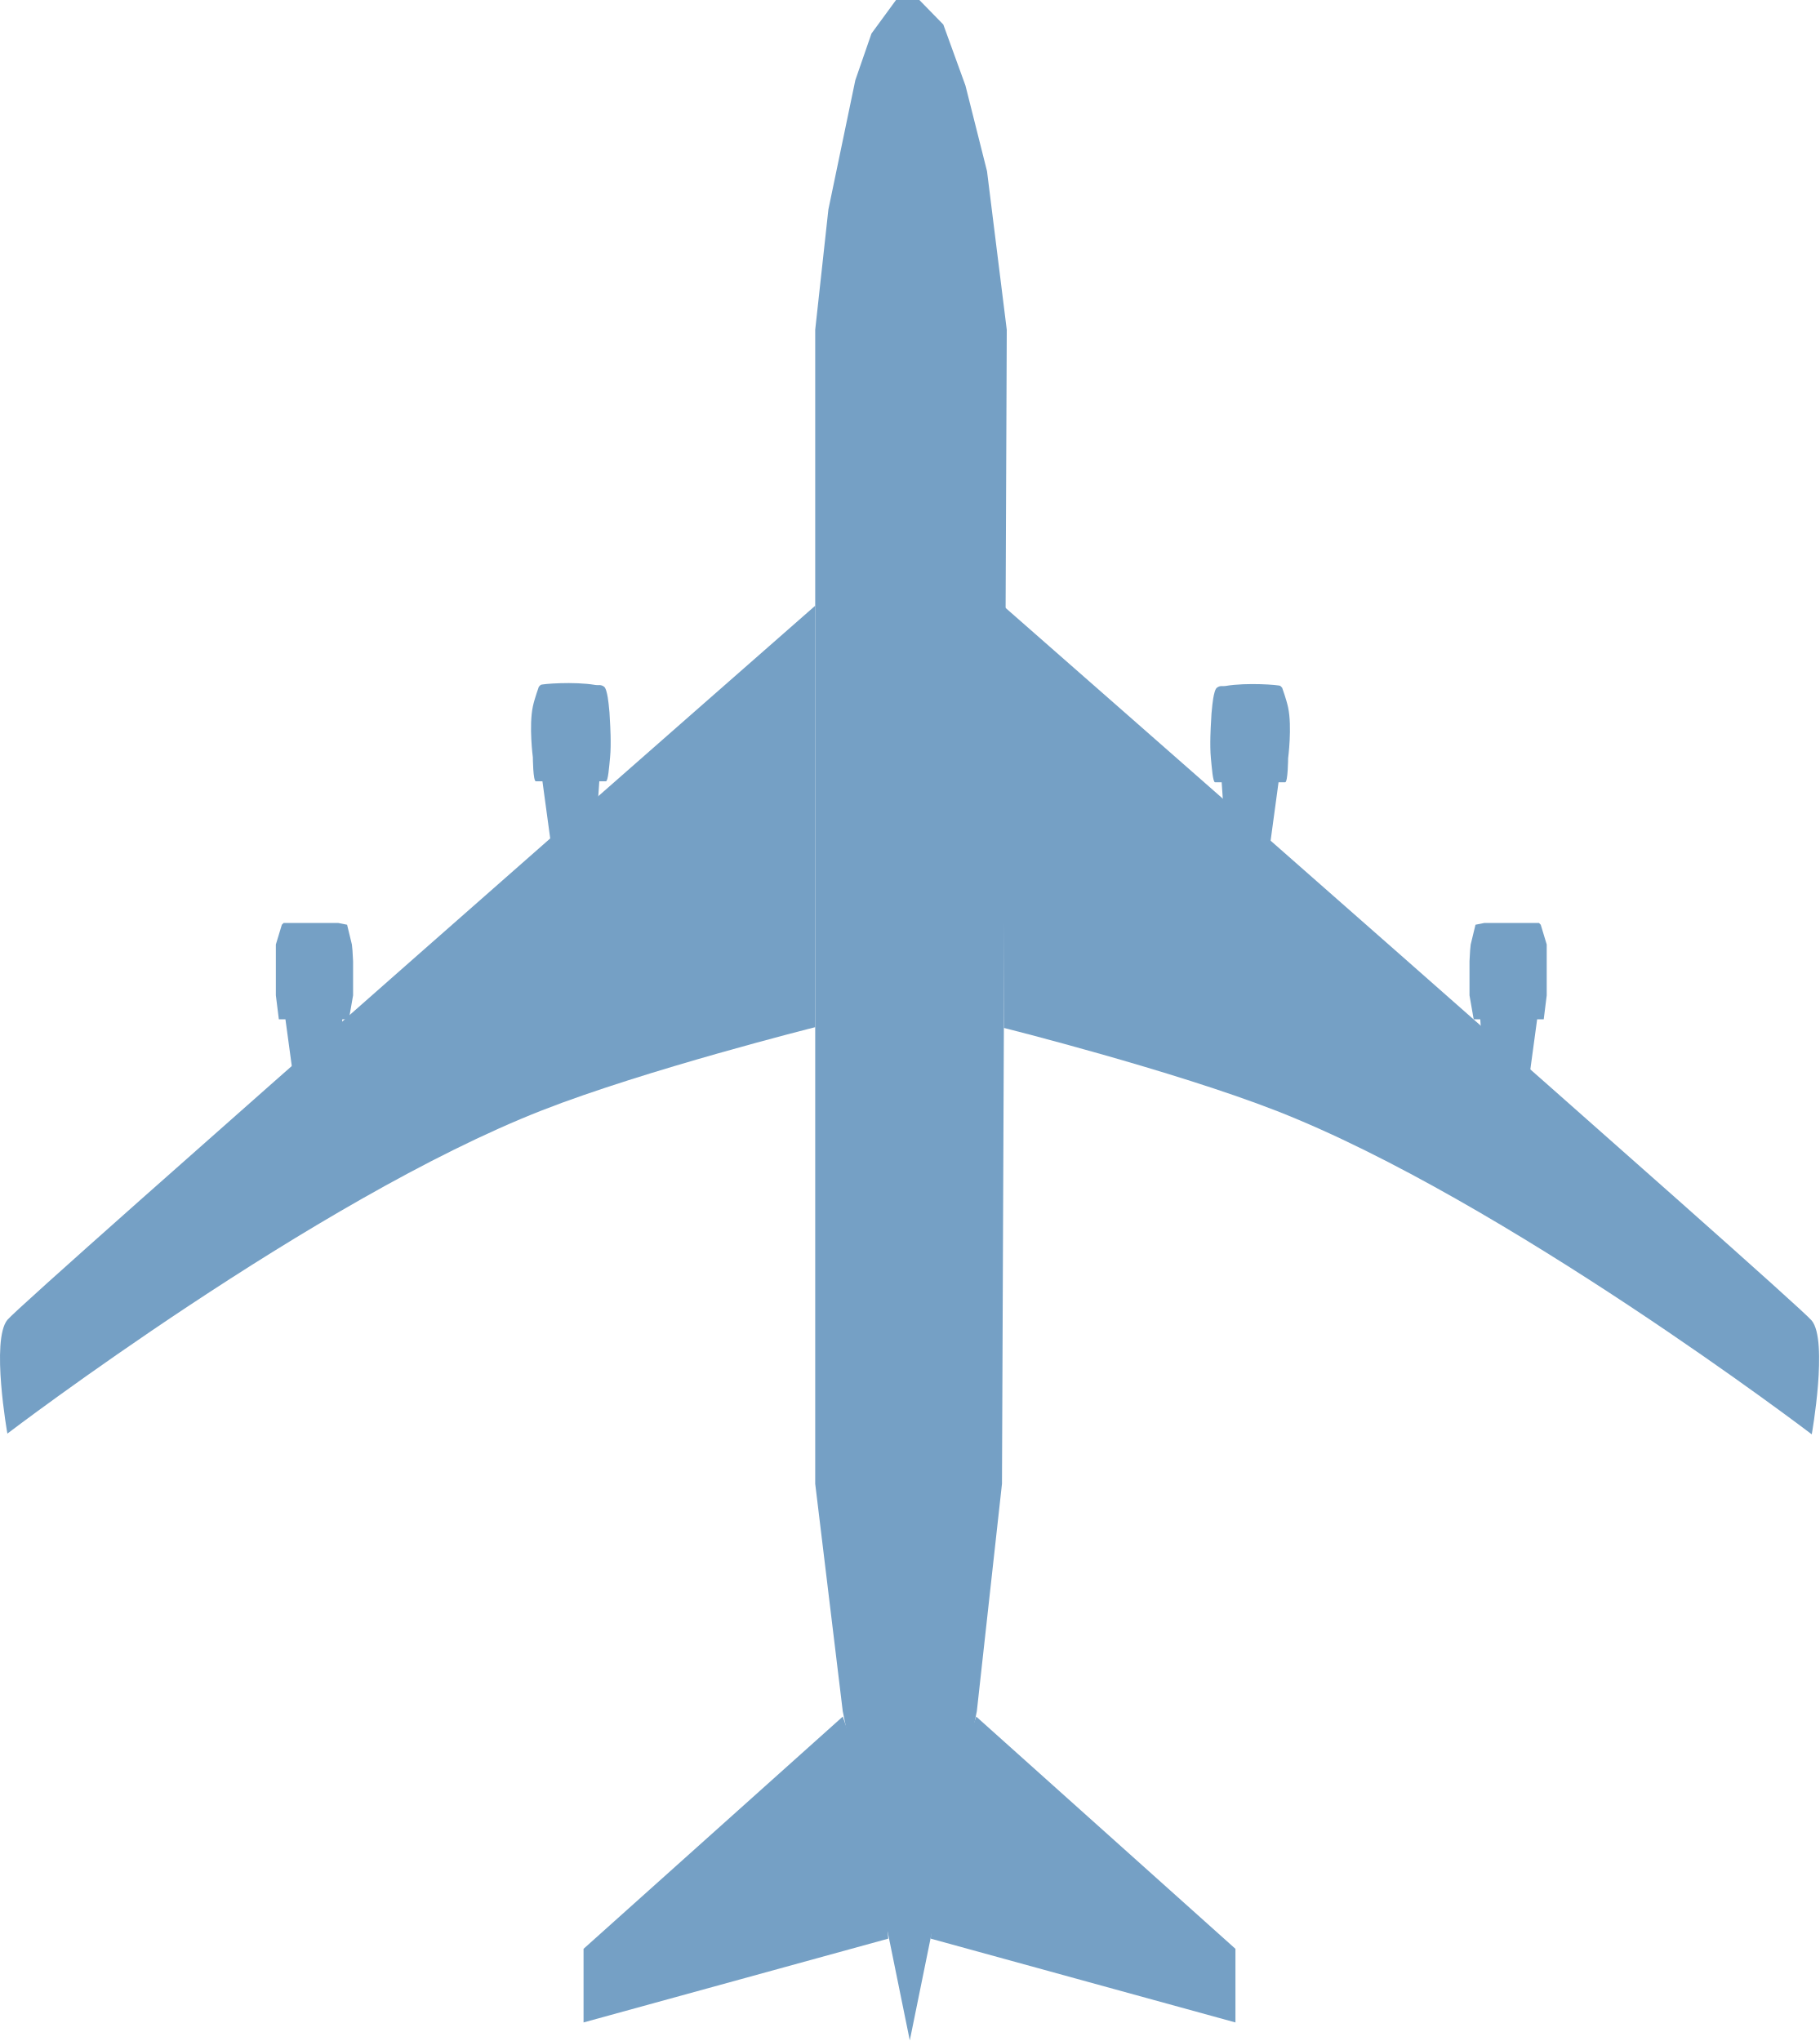
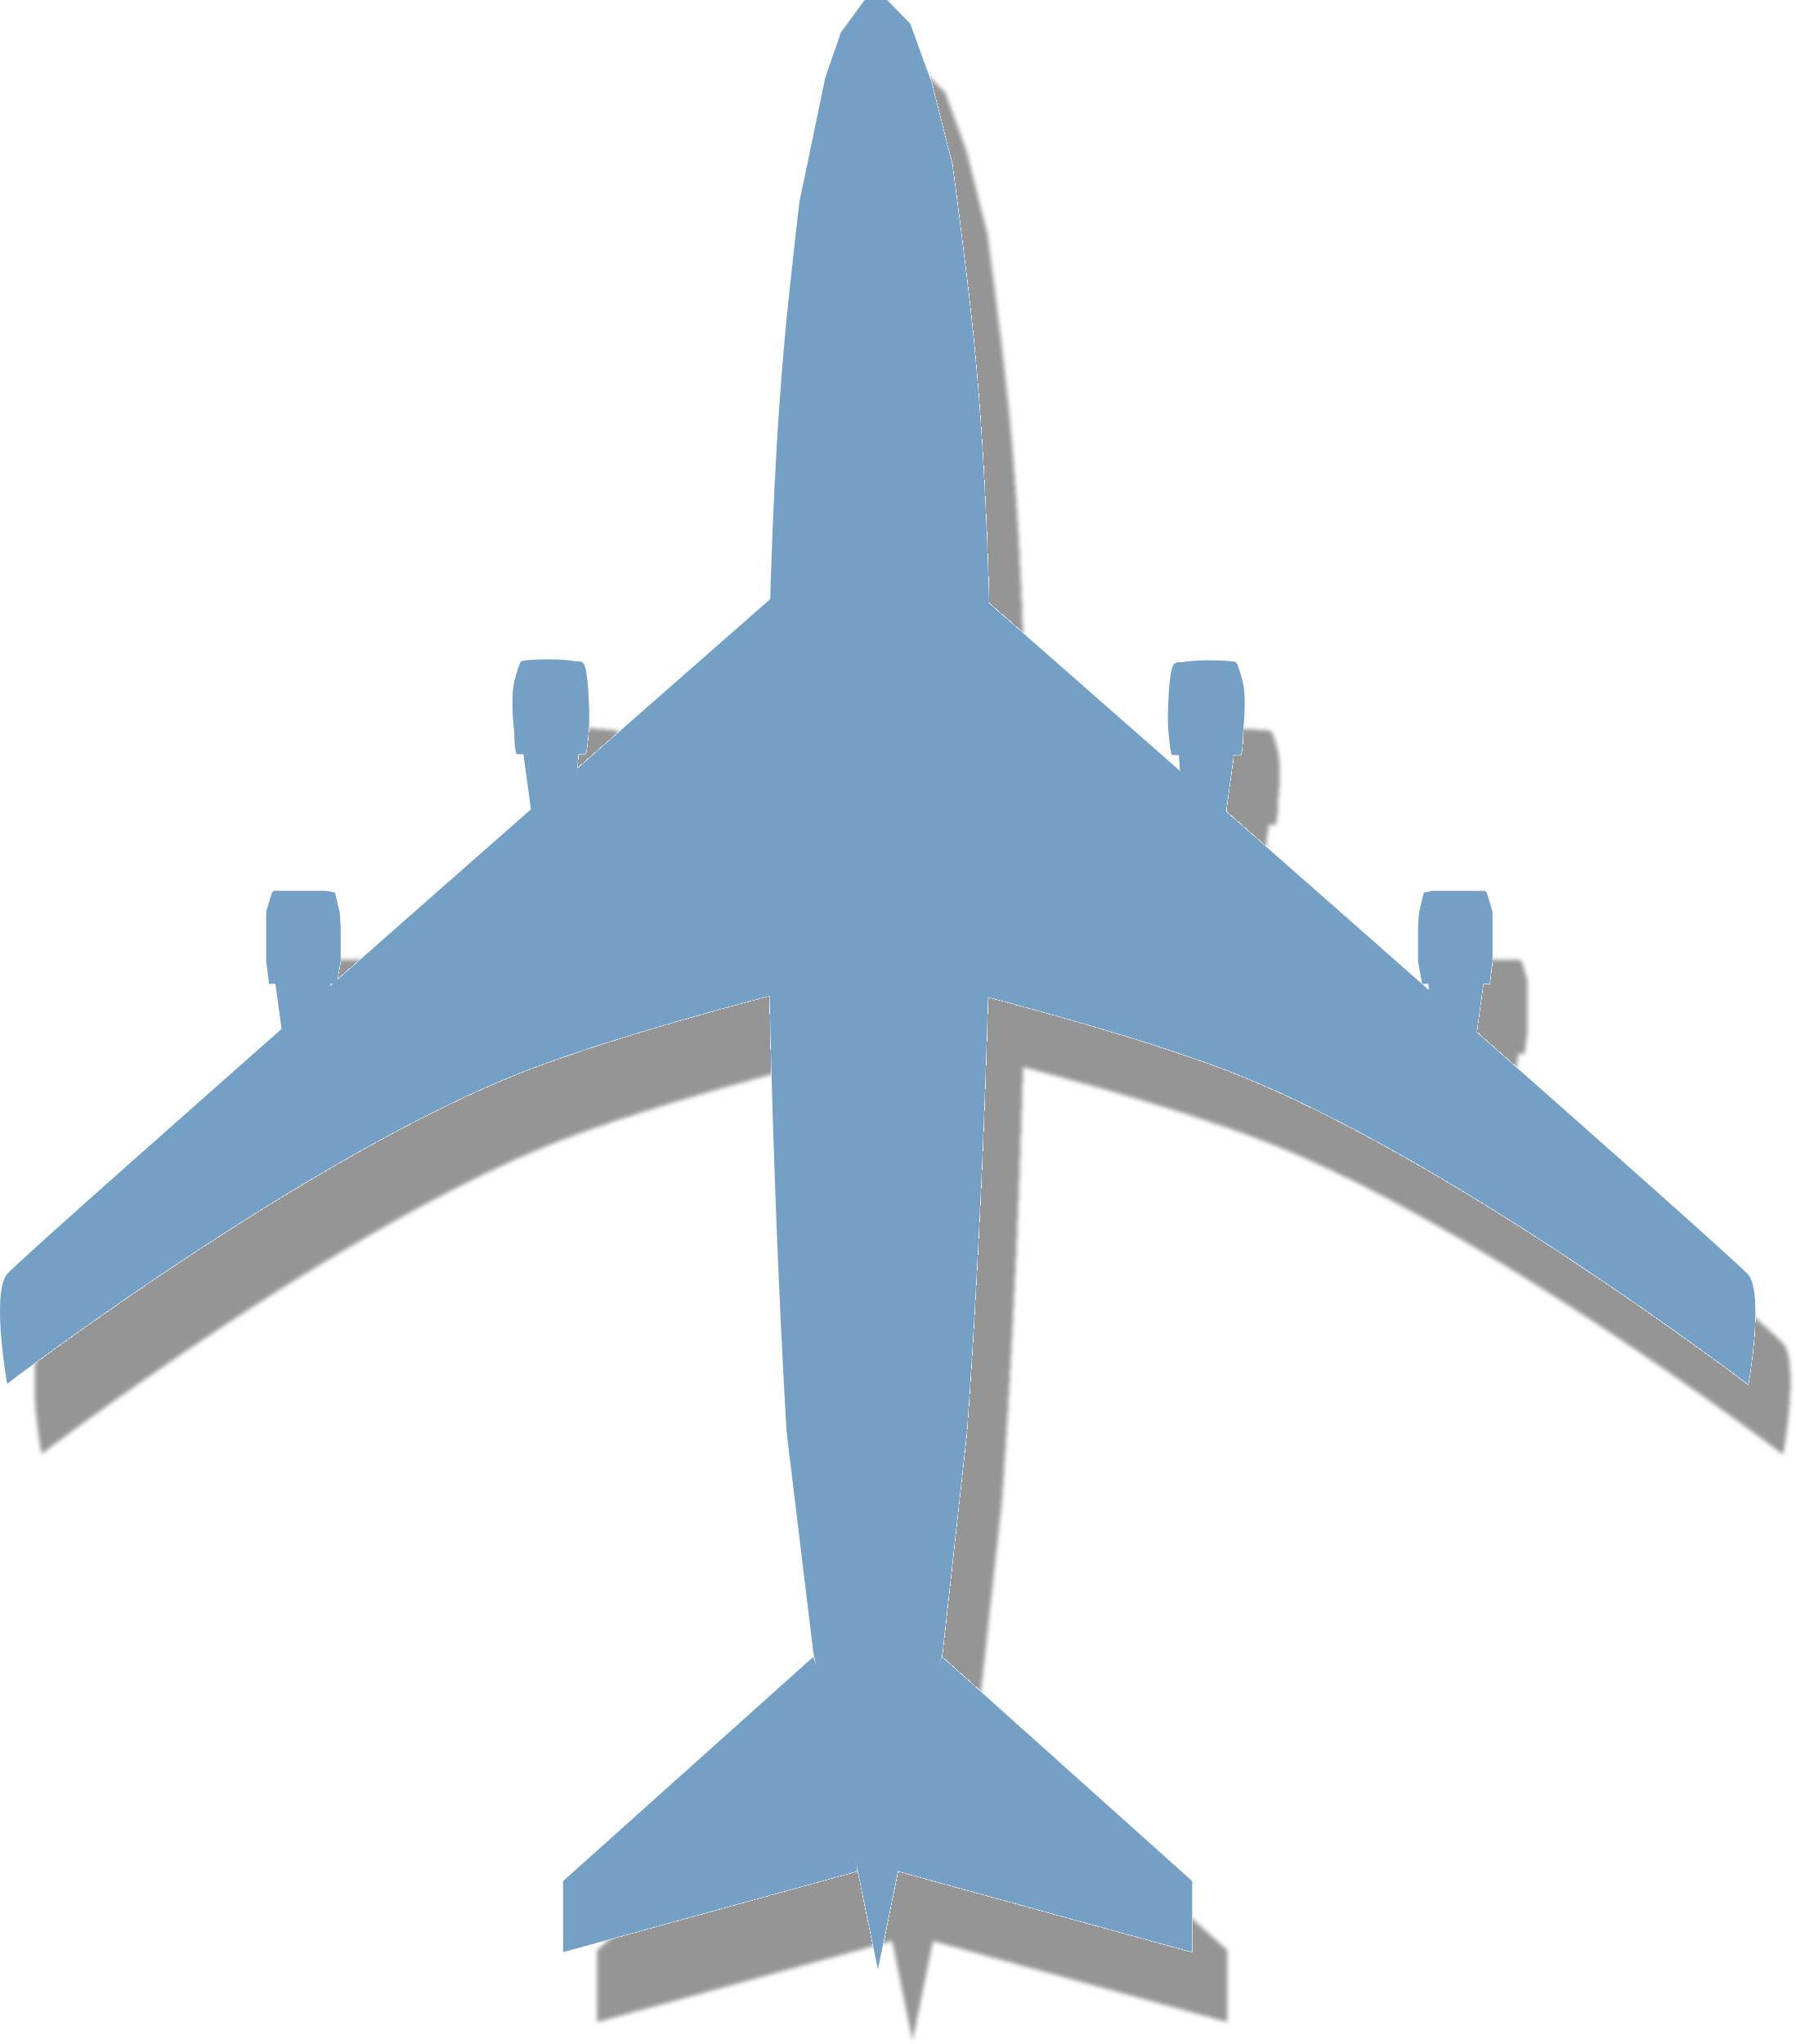
- <svg xmlns="http://www.w3.org/2000/svg" width="1520" height="1705" viewBox="0 0 1520 1705" fill="none">
-   <path d="M787.917 20.5L806.417 71.5L824.417 143L840.917 275.5L836.917 1239.5L815.917 1429.5L759.917 1704.5L703.917 1429.5L680.917 1239.5L680.917 275.5L691.917 175L714.417 67L727.917 28L748.417 6.23744e-05L767.917 6.32267e-05L787.917 20.5Z" fill="#75A0C5" />
-   <path d="M6.167 1102.59C-7.708 1119.54 6.167 1197.59 6.167 1197.59C6.167 1197.59 262.928 1001.89 452.667 927.585C539.428 893.606 680.917 858.085 680.917 858.085L680.917 506C680.917 506 20.041 1085.63 6.167 1102.59Z" fill="#75A0C5" />
-   <path d="M1513.29 1103.21C1527.17 1120.17 1513.29 1198.21 1513.29 1198.21C1513.29 1198.21 1256.53 1002.52 1066.79 928.211C980.031 894.232 838.543 858.711 838.543 858.711L838.543 506.626C838.543 506.626 1499.42 1086.25 1513.29 1103.21Z" fill="#75A0C5" />
-   <path d="M282.416 771L289.916 772.5L293.916 789L294.416 794L294.916 803L294.916 831.5L291.416 851.5L285.916 851.5L282.416 903L245.416 903L238.416 851.5L232.916 851.5L230.416 831.5L230.416 789L235.416 772.5L236.916 771L282.416 771Z" fill="#75A0C5" />
-   <path d="M1023.92 573C1020.97 573.502 1019.29 572.374 1016.42 574.5C1013.54 576.625 1012.42 591 1012.42 591L1011.92 596L1011.42 605C1011.42 605 1010.29 622.427 1011.42 633.5C1012.22 641.388 1013.04 653.5 1014.92 653.5C1016.79 653.5 1020.42 653.5 1020.42 653.5L1023.92 705L1060.92 705L1067.92 653.5C1067.92 653.5 1071.04 653.5 1073.42 653.5C1075.79 653.5 1075.92 633.5 1075.92 633.5C1075.92 633.5 1079.37 607.233 1075.92 591C1074.52 584.414 1070.92 574.5 1070.92 574.5C1070.92 574.5 1070.29 573.874 1069.42 573C1068.54 572.125 1041.43 570.009 1023.92 573Z" fill="#75A0C5" />
-   <path d="M497.077 572.171C500.022 572.674 501.703 571.546 504.577 573.671C507.452 575.796 508.577 590.171 508.577 590.171L509.077 595.171L509.577 604.171C509.577 604.171 510.702 621.598 509.577 632.671C508.776 640.56 507.952 652.671 506.077 652.671C504.203 652.671 500.577 652.671 500.577 652.671L497.077 704.171L460.077 704.171L453.077 652.671C453.077 652.671 449.952 652.671 447.577 652.671C445.203 652.671 445.077 632.671 445.077 632.671C445.077 632.671 441.623 606.405 445.077 590.171C446.479 583.586 450.077 573.671 450.077 573.671C450.077 573.671 450.703 573.046 451.577 572.171C452.452 571.296 479.562 569.181 497.077 572.171Z" fill="#75A0C5" />
-   <path d="M1239.92 771L1232.42 772.5L1228.42 789L1227.92 794L1227.42 803L1227.42 831.5L1230.92 851.5L1236.42 851.5L1239.92 903L1276.92 903L1283.92 851.5L1289.42 851.5L1291.92 831.5L1291.92 789L1286.92 772.5L1285.42 771L1239.92 771Z" fill="#75A0C5" />
-   <path d="M1031.92 1628L1031.92 1689.5L777.417 1619.5L784.417 1523L815.417 1434L1031.92 1628Z" fill="#75A0C5" />
-   <path d="M487.417 1628L487.417 1689.5L741.917 1619.5L734.917 1523L703.917 1434L487.417 1628Z" fill="#75A0C5" />
+ <svg xmlns="http://www.w3.org/2000/svg" width="1554" height="1769" viewBox="0 0 1554 1769" fill="none">
+   <g filter="url(#filter0_d_207_25)">
+     <path d="M787.917 20.5L806.417 71.5L824.417 143C824.417 143 835.279 223.662 840.917 275.5C881.625 649.761 836.917 1239.5 836.917 1239.5L815.917 1429.5L759.917 1704.5L703.917 1429.5L680.917 1239.5C680.917 1239.5 643.826 650.134 680.917 275.5C684.807 236.21 691.917 175 691.917 175L714.417 67L727.917 28L748.417 6.16264e-05L767.917 6.24788e-05L787.917 20.5Z" fill="#75A0C5" />
+     <path d="M6.167 1102.59C-7.708 1119.54 6.167 1197.59 6.167 1197.59C6.167 1197.59 262.928 1001.89 452.667 927.585C539.428 893.606 680.917 858.085 680.917 858.085L680.917 506C680.917 506 20.041 1085.63 6.167 1102.59Z" fill="#75A0C5" />
+     <path d="M1513.29 1103.21C1527.17 1120.17 1513.29 1198.21 1513.29 1198.21C1513.29 1198.21 1256.53 1002.52 1066.79 928.211C980.031 894.232 838.543 858.711 838.543 858.711L838.543 506.626C838.543 506.626 1499.42 1086.25 1513.29 1103.21Z" fill="#75A0C5" />
+     <path d="M282.416 771L289.916 772.5L293.916 789L294.416 794L294.916 803L294.916 831.5L291.416 851.5L285.916 851.5L282.416 903L245.416 903L238.416 851.5L232.916 851.5L230.416 831.5L230.416 789L235.416 772.5L236.916 771L282.416 771Z" fill="#75A0C5" />
+     <path d="M1023.92 573C1020.97 573.502 1019.29 572.374 1016.42 574.5C1013.54 576.625 1012.42 591 1012.42 591L1011.92 596L1011.42 605C1011.42 605 1010.29 622.427 1011.42 633.5C1012.22 641.388 1013.04 653.5 1014.92 653.5C1016.79 653.5 1020.42 653.5 1020.42 653.5L1023.92 705L1060.92 705L1067.92 653.5C1067.92 653.5 1071.04 653.5 1073.42 653.5C1075.79 653.5 1075.92 633.5 1075.92 633.5C1075.92 633.5 1079.37 607.233 1075.92 591C1074.52 584.414 1070.92 574.5 1070.92 574.5C1070.92 574.5 1070.29 573.874 1069.42 573C1068.54 572.125 1041.43 570.009 1023.92 573Z" fill="#75A0C5" />
+     <path d="M497.077 572.171C500.022 572.674 501.703 571.546 504.577 573.671C507.452 575.796 508.577 590.171 508.577 590.171L509.077 595.171L509.577 604.171C509.577 604.171 510.702 621.598 509.577 632.671C508.776 640.56 507.952 652.671 506.077 652.671C504.203 652.671 500.577 652.671 500.577 652.671L497.077 704.171L460.077 704.171L453.077 652.671C453.077 652.671 449.952 652.671 447.577 652.671C445.203 652.671 445.077 632.671 445.077 632.671C445.077 632.671 441.623 606.405 445.077 590.171C446.479 583.586 450.077 573.671 450.077 573.671C450.077 573.671 450.703 573.046 451.577 572.171C452.452 571.296 479.562 569.181 497.077 572.171Z" fill="#75A0C5" />
+     <path d="M1239.92 771L1232.42 772.5L1228.42 789L1227.92 794L1227.42 803L1227.42 831.5L1230.92 851.5L1236.42 851.5L1239.92 903L1276.92 903L1283.92 851.5L1289.42 851.5L1291.92 831.5L1291.92 789L1286.92 772.5L1285.42 771L1239.92 771Z" fill="#75A0C5" />
+     <path d="M1031.92 1628L1031.92 1689.5L777.417 1619.5L784.417 1523L815.417 1434L1031.92 1628Z" fill="#75A0C5" />
+     <path d="M487.417 1628L487.417 1689.5L741.917 1619.5L734.917 1523L703.917 1434L487.417 1628Z" fill="#75A0C5" />
+   </g>
+   <defs>
+     <filter id="filter0_d_207_25" x="7.45061e-05" y="6.64177e-05" width="1553.46" height="1768.5" filterUnits="userSpaceOnUse" color-interpolation-filters="sRGB">
+       <feFlood flood-opacity="0" result="BackgroundImageFix" />
+       <feColorMatrix in="SourceAlpha" type="matrix" values="0 0 0 0 0 0 0 0 0 0 0 0 0 0 0 0 0 0 127 0" result="hardAlpha" />
+       <feOffset dx="30" dy="60" />
+       <feGaussianBlur stdDeviation="2" />
+       <feComposite in2="hardAlpha" operator="out" />
+       <feColorMatrix type="matrix" values="0 0 0 0 0.171 0 0 0 0 0.171 0 0 0 0 0.171 0 0 0 0.5 0" />
+       <feBlend mode="normal" in2="BackgroundImageFix" result="effect1_dropShadow_207_25" />
+       <feBlend mode="normal" in="SourceGraphic" in2="effect1_dropShadow_207_25" result="shape" />
+     </filter>
+   </defs>
</svg>
